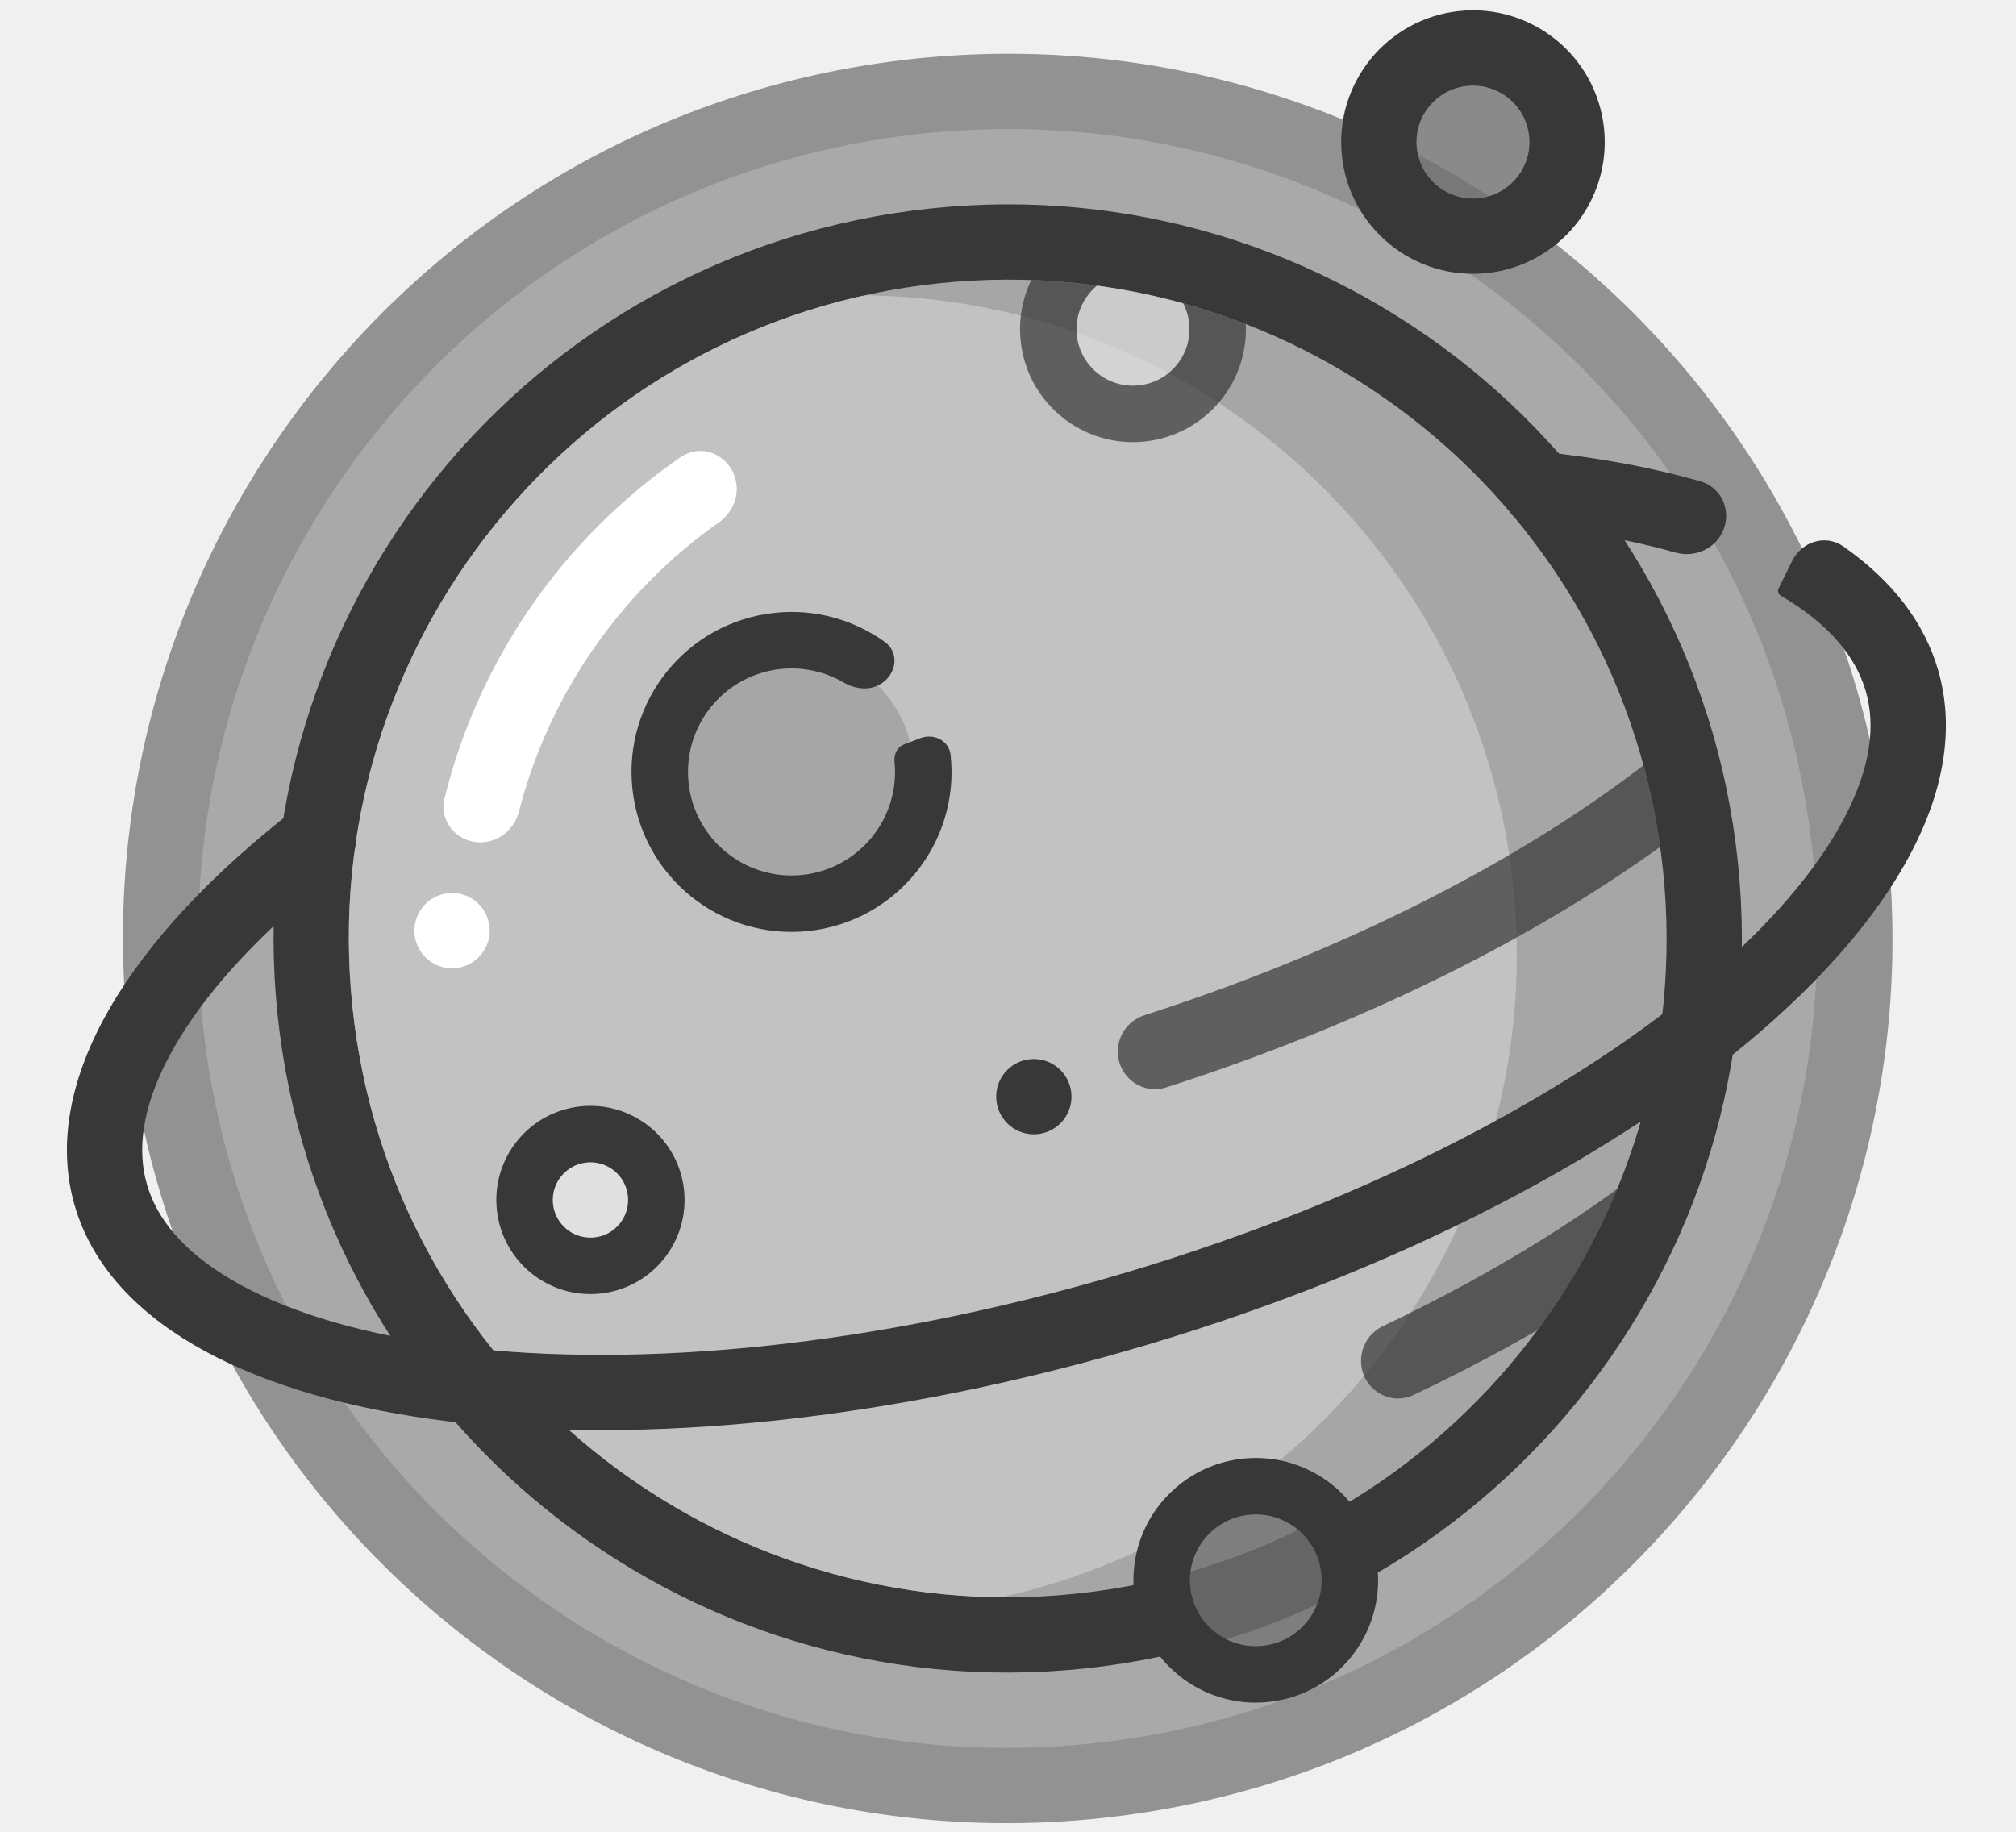
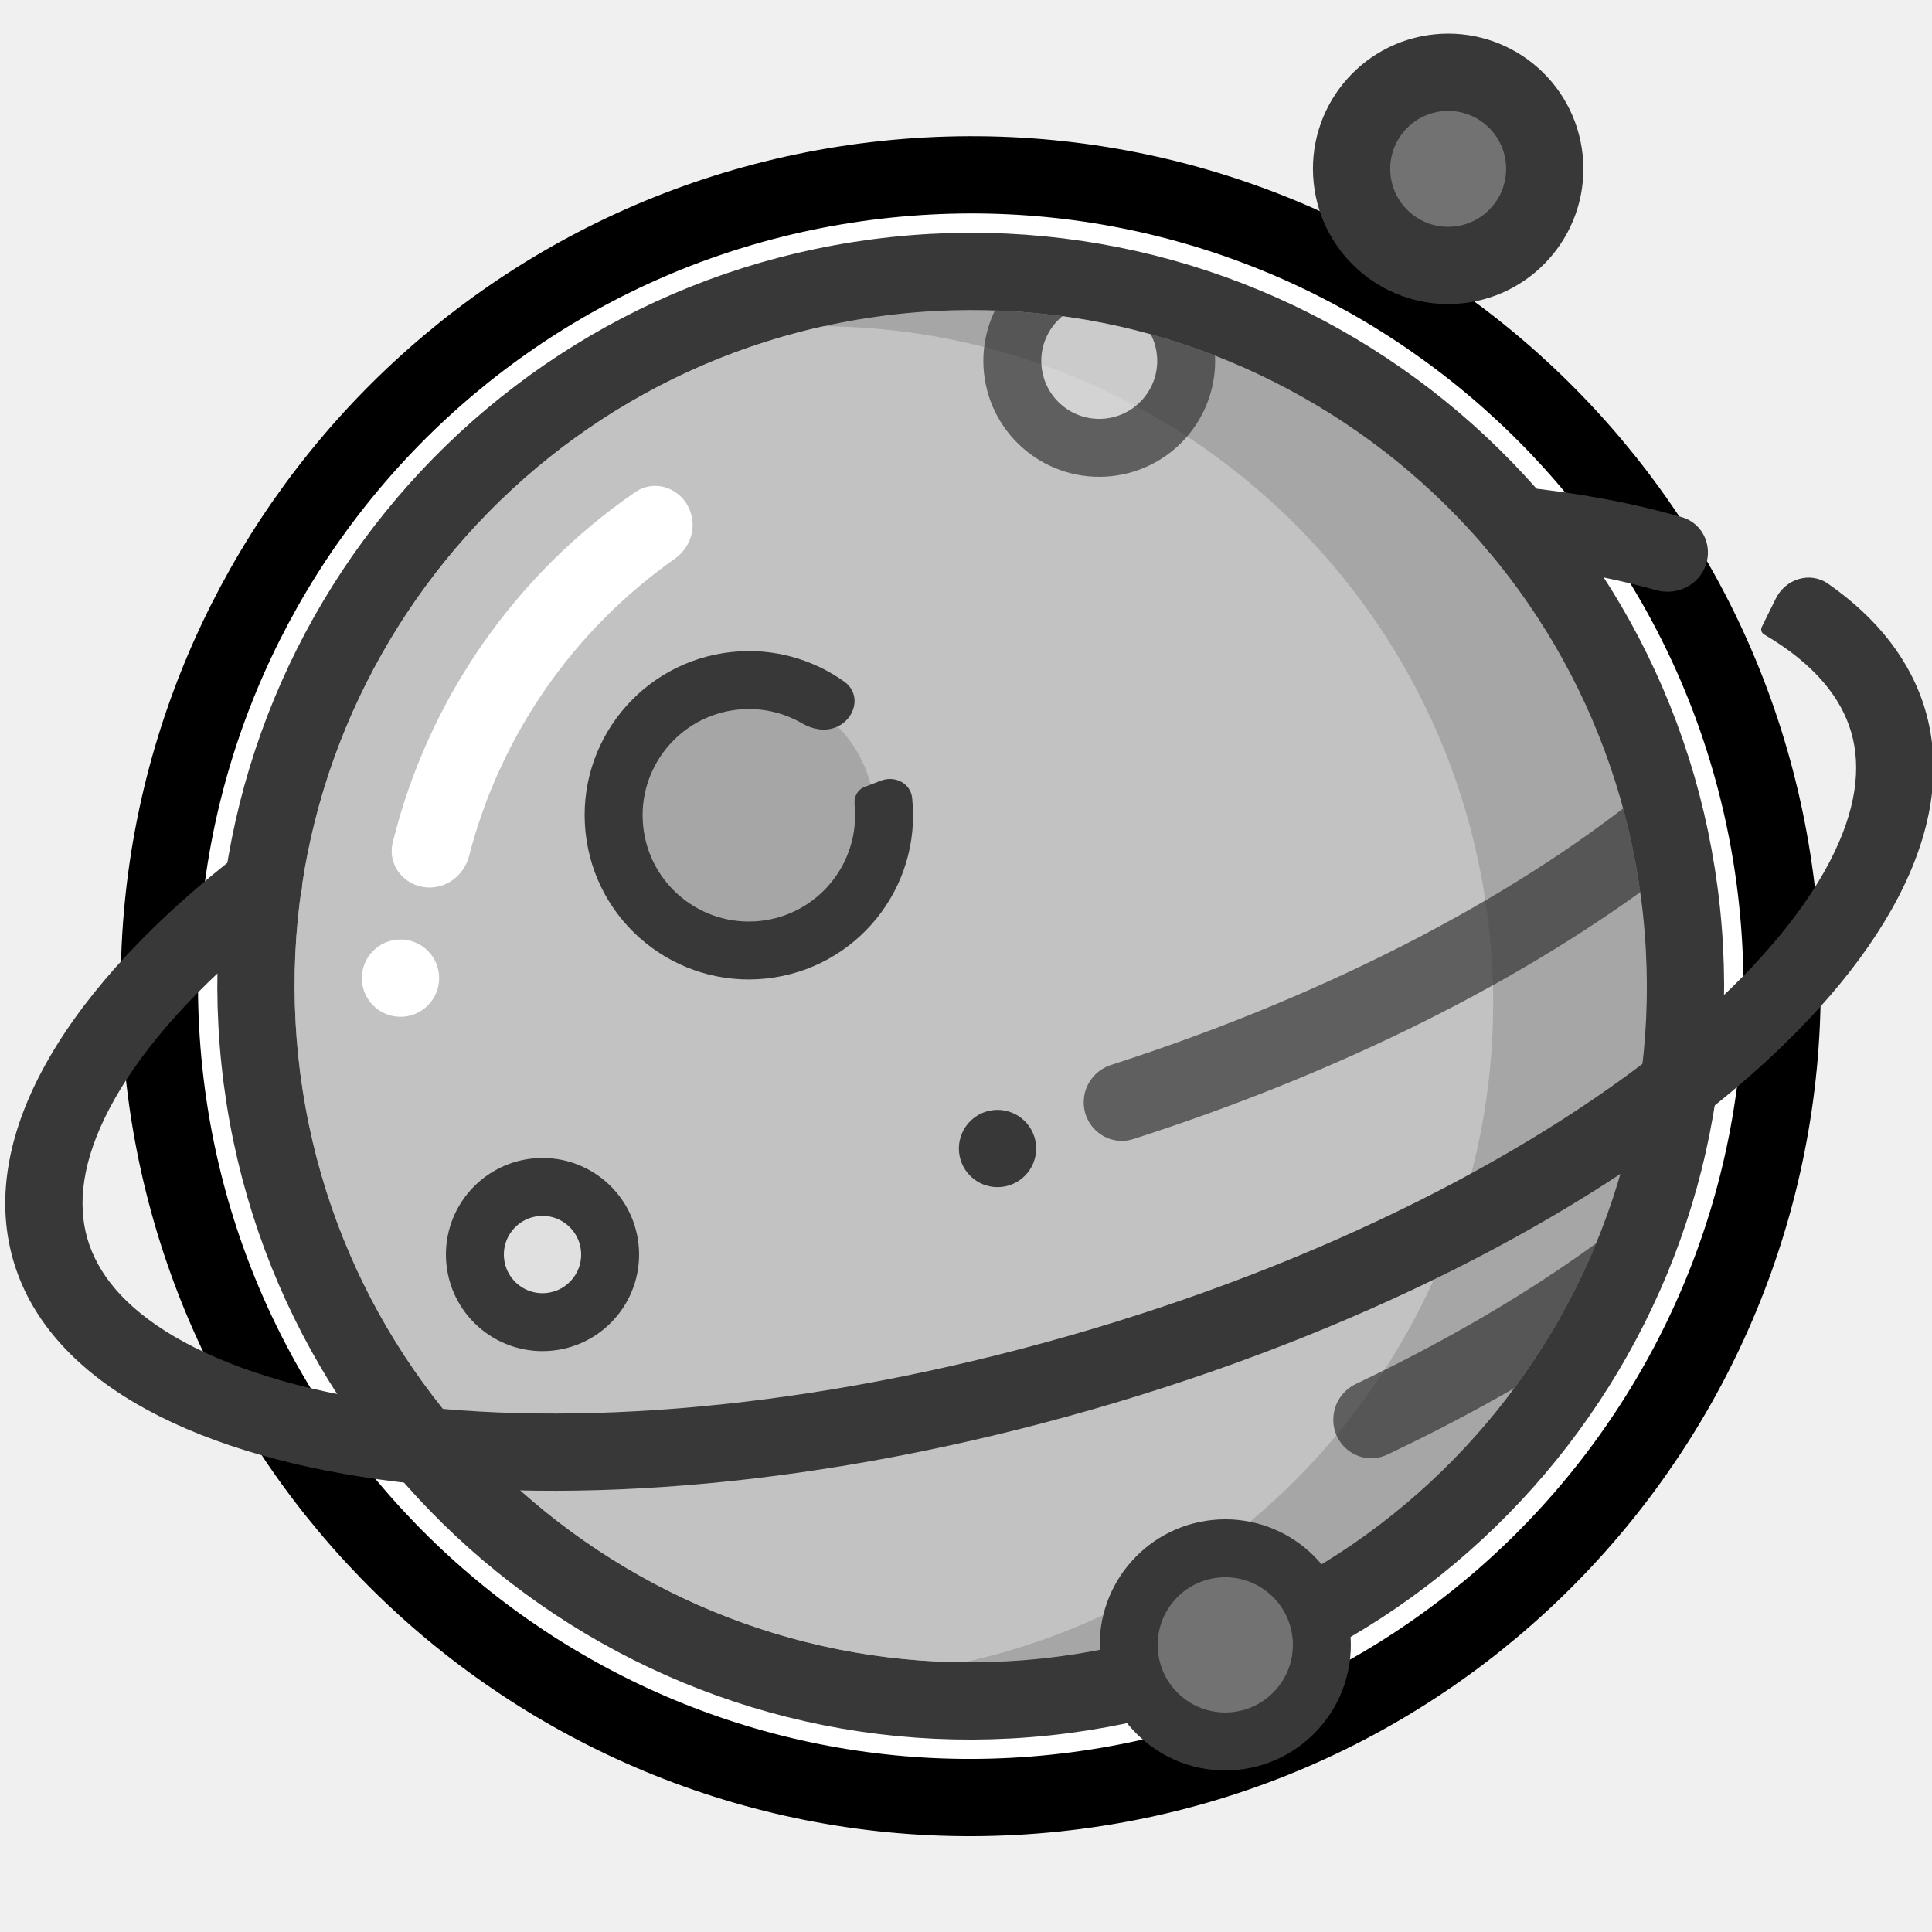
- <svg xmlns="http://www.w3.org/2000/svg" width="153" height="139" viewBox="0 0 7.084 6.436" version="1.1" id="svg1382">
-   <defs id="defs1379">
+ <svg xmlns="http://www.w3.org/2000/svg" width="42.997mm" height="42.997mm" viewBox="0 0 12.899 12.899" version="1.1" id="svg2089">
+   <defs id="defs2086">
+     <mask id="mask0_849_2598" maskUnits="userSpaceOnUse" x="3" y="14" width="8" height="8">
+       <circle cx="6.661" cy="17.961" r="3.5" transform="rotate(-6,6.66064,17.9606)" fill="#53b4ef" id="circle1207" />
+     </mask>
+     <mask id="path-11-inside-4_849_2598" fill="#ffffff">
+       <path d="m 4.108,18.948 c -0.105,0.036 -0.161,0.15 -0.117,0.251 0.148,0.34 0.369,0.642 0.648,0.886 0.083,0.073 0.209,0.053 0.275,-0.035 C 4.98,19.961 4.961,19.836 4.878,19.762 4.663,19.568 4.49,19.332 4.371,19.068 4.325,18.968 4.212,18.912 4.108,18.948 Z" id="path1216" />
+     </mask>
+     <mask id="path-12-inside-5_849_2598" fill="#ffffff">
+       <path d="M 7.684,17.879 C 7.77,17.949 7.897,17.936 7.959,17.845 8.133,17.591 8.259,17.307 8.329,17.007 8.355,16.9 8.279,16.797 8.17,16.78 8.061,16.764 7.96,16.839 7.933,16.946 7.874,17.176 7.778,17.395 7.647,17.592 7.586,17.684 7.598,17.81 7.684,17.879 Z" id="path1221" />
+     </mask>
+     <mask id="mask0_849_2598-5" maskUnits="userSpaceOnUse" x="3" y="14" width="8" height="8">
+       <circle cx="6.661" cy="17.961" r="3.5" transform="rotate(-6,6.66064,17.9606)" fill="#53b4ef" id="circle1207-6" />
+     </mask>
+     <mask id="path-11-inside-4_849_2598-2" fill="#ffffff">
+       <path d="m 4.108,18.948 c -0.105,0.036 -0.161,0.15 -0.117,0.251 0.148,0.34 0.369,0.642 0.648,0.886 0.083,0.073 0.209,0.053 0.275,-0.035 C 4.98,19.961 4.961,19.836 4.878,19.762 4.663,19.568 4.49,19.332 4.371,19.068 4.325,18.968 4.212,18.912 4.108,18.948 Z" id="path1216-9" />
+     </mask>
+     <mask id="path-12-inside-5_849_2598-1" fill="#ffffff">
+       <path d="M 7.684,17.879 C 7.77,17.949 7.897,17.936 7.959,17.845 8.133,17.591 8.259,17.307 8.329,17.007 8.355,16.9 8.279,16.797 8.17,16.78 8.061,16.764 7.96,16.839 7.933,16.946 7.874,17.176 7.778,17.395 7.647,17.592 7.586,17.684 7.598,17.81 7.684,17.879 Z" id="path1221-2" />
+     </mask>
    <mask id="mask2_849_2598" maskUnits="userSpaceOnUse" x="43" y="4" width="19" height="19">
      <circle cx="52.65" cy="13.315" r="8.75" transform="rotate(-6,52.6504,13.3153)" fill="#d2e1fb" id="circle1283" />
    </mask>
    <mask id="mask3_849_2598" maskUnits="userSpaceOnUse" x="43" y="4" width="19" height="19">
      <circle cx="52.65" cy="13.315" r="8.75" transform="rotate(-6,52.6504,13.3153)" fill="#89bff2" id="circle1290" />
    </mask>
    <mask id="mask4_849_2598" maskUnits="userSpaceOnUse" x="42" y="3" width="21" height="21">
      <circle cx="52.65" cy="13.315" r="9.25" transform="rotate(-6,52.6498,13.3154)" fill="#89bff2" stroke="#332d57" id="circle1305" />
    </mask>
  </defs>
-   <g id="layer1" transform="translate(-0.4163575,-1.358297)">
-     <g style="mix-blend-mode:luminosity" id="g1326" transform="matrix(0.2645833,0,0,0.2645833,-9.97291,1.133403)">
-       <circle cx="52.65" cy="13.315" r="11.25" transform="rotate(-6,52.6504,13.3153)" fill="#ffffff" fill-opacity="0.3" id="circle1279" style="fill:#919392;fill-opacity:0.752;stroke:#919392;stroke-opacity:1" />
-       <circle cx="52.65" cy="13.315" r="9.25" transform="rotate(-6,52.6498,13.3154)" fill="#89bff2" stroke="#332d57" id="circle1281" style="fill:#92a8d4;fill-opacity:1;stroke:#37383a;stroke-opacity:1" />
-       <mask id="mask1317" maskUnits="userSpaceOnUse" x="43" y="4" width="19" height="19">
-         <circle cx="52.65" cy="13.315" r="8.75" transform="rotate(-6,52.6504,13.3153)" fill="#d2e1fb" id="circle1315" />
+   <g id="layer1" transform="translate(-50.75674,-29.7158)">
+     <g style="mix-blend-mode:luminosity" id="g1242" transform="matrix(1.322917,0,0,1.322917,48.39493,12.40512)">
+       <mask id="path-2-inside-1_849_2598" fill="#ffffff">
+         <path d="m 7.076,13.379 c 0.01,-0.11 -0.071,-0.208 -0.182,-0.213 -1.133,-0.055 -2.25,0.293 -3.151,0.983 -0.088,0.067 -0.099,0.194 -0.028,0.279 0.071,0.085 0.197,0.096 0.285,0.029 0.819,-0.622 1.831,-0.938 2.859,-0.891 0.11,0.005 0.208,-0.076 0.218,-0.186 z" id="path1186" />
      </mask>
-       <g mask="url(#mask2_849_2598)" id="g1288">
-         <circle cx="50.661" cy="13.524" r="8.75" transform="rotate(-6,50.6611,13.5244)" fill="#d2e1fb" id="circle1286" style="fill:#c0c7ce;fill-opacity:1" />
+       <mask id="path-3-inside-2_849_2598" fill="#ffffff">
+         <path d="m 2.011,17.02 c -0.112,-0.022 -0.221,0.05 -0.239,0.162 -0.114,0.714 -0.07,1.445 0.13,2.141 0.2,0.697 0.549,1.34 1.024,1.885 0.075,0.086 0.206,0.089 0.289,0.011 C 3.297,21.142 3.3,21.012 3.226,20.925 2.797,20.428 2.48,19.843 2.299,19.21 2.117,18.578 2.076,17.913 2.177,17.265 2.194,17.152 2.123,17.043 2.011,17.02 Z" id="path1191" />
+       </mask>
+       <mask id="path-4-inside-3_849_2598" fill="#ffffff">
+         <path d="m 8.305,13.665 c 0.04,-0.103 -0.012,-0.219 -0.117,-0.255 -0.148,-0.05 -0.298,-0.092 -0.45,-0.127 -0.108,-0.025 -0.212,0.047 -0.233,0.156 -0.02,0.109 0.051,0.213 0.159,0.238 0.128,0.03 0.255,0.066 0.38,0.107 0.105,0.035 0.22,-0.016 0.26,-0.119 z" id="path1196" />
+       </mask>
+       <mask id="mask9801" maskUnits="userSpaceOnUse" x="3" y="14" width="8" height="8">
+         <circle cx="6.661" cy="17.961" r="3.5" transform="rotate(-6,6.66064,17.9606)" fill="#53b4ef" id="circle9799" />
+       </mask>
+       <mask id="mask9808" fill="#ffffff">
+         <path d="m 4.108,18.948 c -0.105,0.036 -0.161,0.15 -0.117,0.251 0.148,0.34 0.369,0.642 0.648,0.886 0.083,0.073 0.209,0.053 0.275,-0.035 C 4.98,19.961 4.961,19.836 4.878,19.762 4.663,19.568 4.49,19.332 4.371,19.068 4.325,18.968 4.212,18.912 4.108,18.948 Z" id="path9806" />
+       </mask>
+       <mask id="mask9813" fill="#ffffff">
+         <path d="M 7.684,17.879 C 7.77,17.949 7.897,17.936 7.959,17.845 8.133,17.591 8.259,17.307 8.329,17.007 8.355,16.9 8.279,16.797 8.17,16.78 8.061,16.764 7.96,16.839 7.933,16.946 7.874,17.176 7.778,17.395 7.647,17.592 7.586,17.684 7.598,17.81 7.684,17.879 Z" id="path9811" />
+       </mask>
+       <g style="mix-blend-mode:luminosity" id="g1326" transform="matrix(0.3899502,0,0,0.3899502,-13.84651,12.87012)">
+         <circle cx="52.65" cy="13.315" transform="rotate(-6,52.6504,13.3153)" fill="#ffffff" fill-opacity="0.3" id="circle1279" style="fill:#ffffff;fill-opacity:1;stroke:currentColor;stroke-width:1;stroke-miterlimit:4;stroke-dasharray:none;stroke-opacity:1;" r="10.5" />
+         <circle cx="52.65" cy="13.315" r="9.25" transform="rotate(-6,52.6498,13.3154)" fill="#89bff2" stroke="#332d57" id="circle1281" style="fill:#92a8d4;fill-opacity:1;stroke:#37383a;stroke-opacity:1" />
+         <mask id="mask1005" maskUnits="userSpaceOnUse" x="43" y="4" width="19" height="19">
+           <circle cx="52.65" cy="13.315" r="8.75" transform="rotate(-6,52.6504,13.3153)" fill="#d2e1fb" id="circle1003" />
+         </mask>
+         <g mask="url(#mask2_849_2598)" id="g1288">
+           <circle cx="50.661" cy="13.524" r="8.75" transform="rotate(-6,50.6611,13.5244)" fill="#d2e1fb" id="circle1286" style="fill:#c0c7ce;fill-opacity:1" />
+         </g>
+         <mask id="mask1011" maskUnits="userSpaceOnUse" x="43" y="4" width="19" height="19">
+           <circle cx="52.65" cy="13.315" r="8.75" transform="rotate(-6,52.6504,13.3153)" fill="#89bff2" id="circle1009" />
+         </mask>
+         <g mask="url(#mask3_849_2598)" id="g1297">
+           <circle cx="54.313" cy="5.222" r="1.125" transform="rotate(-96,54.3135,5.22215)" fill="#c5e0ef" stroke="#332d57" stroke-width="0.75" id="circle1293" style="stroke:#37383a;stroke-opacity:1" />
+         </g>
+         <path fill-rule="evenodd" clip-rule="evenodd" d="M 49.047,7.29 C 49.008,6.922 48.608,6.714 48.303,6.924 c -1.55,1.068 -2.677,2.68 -3.133,4.529 -0.08,0.326 0.196,0.617 0.53,0.582 0.223,-0.023 0.402,-0.19 0.458,-0.406 0.402,-1.562 1.354,-2.924 2.657,-3.842 0.161,-0.113 0.254,-0.302 0.233,-0.497 z" fill="#ffffff" id="path1299" />
+         <circle cx="45.27" cy="13.211" r="0.5" transform="rotate(-6,45.2697,13.2112)" fill="#ffffff" id="circle1301" />
+         <path fill-rule="evenodd" clip-rule="evenodd" d="m 43.808,12.379 c 0.1,-0.077 0.165,-0.19 0.183,-0.315 0.062,-0.427 -0.418,-0.766 -0.76,-0.503 -2.259,1.736 -3.443,3.662 -2.975,5.294 0.87,3.033 7.116,3.903 13.951,1.943 6.835,-1.96 11.671,-6.008 10.802,-9.04 C 64.821,9.105 64.385,8.552 63.747,8.107 63.512,7.942 63.194,8.044 63.068,8.301 l -0.18,0.365 c -0.017,0.035 -0.004,0.076 0.029,0.096 0.661,0.387 1.002,0.827 1.13,1.272 0.128,0.445 0.071,0.999 -0.284,1.677 -0.358,0.685 -0.994,1.438 -1.908,2.203 -1.825,1.527 -4.608,2.973 -7.924,3.923 -3.316,0.951 -6.442,1.2 -8.799,0.872 -1.18,-0.164 -2.118,-0.467 -2.785,-0.857 -0.661,-0.387 -1.002,-0.827 -1.13,-1.272 -0.128,-0.445 -0.071,-0.999 0.284,-1.677 0.358,-0.685 0.994,-1.439 1.908,-2.203 0.128,-0.107 0.261,-0.214 0.399,-0.321 z M 62.139,7.923 C 62.027,8.151 61.762,8.258 61.518,8.189 61.102,8.071 60.639,7.975 60.132,7.904 59.979,7.883 59.822,7.864 59.663,7.848 59.538,7.835 59.423,7.773 59.342,7.677 59.064,7.347 59.292,6.806 59.722,6.849 c 0.777,0.078 1.493,0.211 2.132,0.396 0.288,0.084 0.418,0.409 0.285,0.678 z" fill="#332d57" id="path1303" style="fill:#37383a;fill-opacity:1;stroke:#bbc3cf;stroke-width:0;stroke-miterlimit:4;stroke-dasharray:none;stroke-opacity:1" />
+         <mask id="mask1020" maskUnits="userSpaceOnUse" x="42" y="3" width="21" height="21">
+           <circle cx="52.65" cy="13.315" r="9.25" transform="rotate(-6,52.6498,13.3154)" fill="#89bff2" stroke="#332d57" id="circle1018" />
+         </mask>
+         <g mask="url(#mask4_849_2598)" id="g1312">
+           <path fill-rule="evenodd" clip-rule="evenodd" d="m 54.119,14.74 c -0.058,0.365 0.285,0.666 0.637,0.553 5.113,-1.643 8.948,-4.439 9.823,-6.979 0.135,-0.391 -0.26,-0.695 -0.646,-0.547 -0.164,0.063 -0.287,0.2 -0.352,0.363 -0.044,0.111 -0.098,0.226 -0.16,0.345 -0.358,0.685 -0.994,1.439 -1.908,2.203 -1.661,1.39 -4.118,2.713 -7.046,3.656 -0.183,0.059 -0.319,0.215 -0.349,0.405 z m -10.979,1.244 c 0.018,-0.111 -0.093,-0.198 -0.198,-0.158 -0.129,0.049 -0.129,0.23 0.003,0.271 0.004,0.001 0.007,0.002 0.011,0.004 0.084,0.025 0.17,-0.029 0.183,-0.116 z" fill="#332d57" id="path1308" style="fill:#37383a;fill-opacity:1" />
+           <path fill-rule="evenodd" clip-rule="evenodd" d="m 57.349,18.846 c -0.062,0.395 0.334,0.702 0.696,0.53 3.407,-1.615 5.829,-3.719 6.502,-5.671 0.135,-0.391 -0.26,-0.696 -0.646,-0.547 -0.164,0.063 -0.287,0.2 -0.352,0.363 -0.044,0.111 -0.098,0.226 -0.16,0.345 -0.358,0.685 -0.994,1.439 -1.908,2.203 -1.011,0.846 -2.317,1.667 -3.844,2.393 -0.153,0.073 -0.262,0.215 -0.288,0.383 z m -11.21,2.7 c 0.047,-0.295 -0.175,-0.564 -0.473,-0.586 -0.314,-0.023 -0.616,-0.054 -0.907,-0.095 -0.168,-0.023 -0.331,-0.05 -0.489,-0.078 -0.105,-0.019 -0.214,-0.01 -0.314,0.028 -0.49,0.188 -0.468,0.842 0.048,0.94 0.507,0.096 1.049,0.165 1.622,0.205 0.253,0.018 0.474,-0.164 0.514,-0.414 z" fill="#332d57" id="path1310" style="fill:#37383a;fill-opacity:1" />
+         </g>
+         <circle transform="rotate(-96)" stroke="#332d57" stroke-width="0.75" id="circle1295" style="fill:#e83962;fill-opacity:0.997;stroke:#37383a;stroke-opacity:1" r="1.25" cy="53.355" cx="-27.568" />
+         <circle cx="58.829" cy="2.737" r="1.25" transform="rotate(-6,58.8286,2.73657)" fill="#f7931b" stroke="#332d57" id="circle1314" style="fill:#e83962;fill-opacity:1;stroke:#37383a;stroke-opacity:1" />
+         <circle cx="52.996" cy="15.416" r="0.5" transform="rotate(-96,52.9963,15.4156)" fill="#332d57" id="circle1318" style="fill:#37383a;fill-opacity:1" />
+         <circle cx="47.108" cy="16.789" r="0.875" transform="rotate(-96,47.1076,16.7887)" fill="#d2e1fb" stroke="#332d57" stroke-width="0.75" id="circle1320" style="stroke:#37383a;stroke-opacity:1" />
+         <circle cx="49.778" cy="11.103" r="1.625" transform="rotate(-6,49.7781,11.1033)" fill="#86b7e5" id="circle1322" style="fill:#92a8d4;fill-opacity:1" />
+         <path fill-rule="evenodd" clip-rule="evenodd" d="m 51.146,10.96 c 0.079,0.755 -0.469,1.432 -1.224,1.511 -0.755,0.079 -1.432,-0.469 -1.511,-1.224 -0.079,-0.755 0.469,-1.432 1.224,-1.511 0.301,-0.032 0.591,0.037 0.834,0.178 0.13,0.076 0.287,0.107 0.428,0.053 C 51.158,9.867 51.242,9.538 51.014,9.374 50.606,9.083 50.094,8.933 49.556,8.99 48.389,9.113 47.542,10.158 47.665,11.325 c 0.123,1.167 1.168,2.014 2.336,1.891 1.167,-0.123 2.014,-1.168 1.891,-2.336 -0.02,-0.193 -0.224,-0.294 -0.404,-0.225 l -0.215,0.083 c -0.088,0.034 -0.136,0.127 -0.126,0.22 z" fill="#332d57" id="path1324" style="fill:#37383a;fill-opacity:1" />
      </g>
-       <mask id="mask1323" maskUnits="userSpaceOnUse" x="43" y="4" width="19" height="19">
-         <circle cx="52.65" cy="13.315" r="8.75" transform="rotate(-6,52.6504,13.3153)" fill="#89bff2" id="circle1321" />
-       </mask>
-       <g mask="url(#mask3_849_2598)" id="g1297">
-         <circle cx="54.313" cy="5.222" r="1.125" transform="rotate(-96,54.3135,5.22215)" fill="#c5e0ef" stroke="#332d57" stroke-width="0.75" id="circle1293" style="stroke:#37383a;stroke-opacity:1" />
-       </g>
-       <path fill-rule="evenodd" clip-rule="evenodd" d="M 49.047,7.29 C 49.008,6.922 48.608,6.714 48.303,6.924 c -1.55,1.068 -2.677,2.68 -3.133,4.529 -0.08,0.326 0.196,0.617 0.53,0.582 0.223,-0.023 0.402,-0.19 0.458,-0.406 0.402,-1.562 1.354,-2.924 2.657,-3.842 0.161,-0.113 0.254,-0.302 0.233,-0.497 z" fill="#ffffff" id="path1299" />
-       <circle cx="45.27" cy="13.211" r="0.5" transform="rotate(-6,45.2697,13.2112)" fill="#ffffff" id="circle1301" />
-       <path fill-rule="evenodd" clip-rule="evenodd" d="m 43.808,12.379 c 0.1,-0.077 0.165,-0.19 0.183,-0.315 0.062,-0.427 -0.418,-0.766 -0.76,-0.503 -2.259,1.736 -3.443,3.662 -2.975,5.294 0.87,3.033 7.116,3.903 13.951,1.943 6.835,-1.96 11.671,-6.008 10.802,-9.04 C 64.821,9.105 64.385,8.552 63.747,8.107 63.512,7.942 63.194,8.044 63.068,8.301 l -0.18,0.365 c -0.017,0.035 -0.004,0.076 0.029,0.096 0.661,0.387 1.002,0.827 1.13,1.272 0.128,0.445 0.071,0.999 -0.284,1.677 -0.358,0.685 -0.994,1.438 -1.908,2.203 -1.825,1.527 -4.608,2.973 -7.924,3.923 -3.316,0.951 -6.442,1.2 -8.799,0.872 -1.18,-0.164 -2.118,-0.467 -2.785,-0.857 -0.661,-0.387 -1.002,-0.827 -1.13,-1.272 -0.128,-0.445 -0.071,-0.999 0.284,-1.677 0.358,-0.685 0.994,-1.439 1.908,-2.203 0.128,-0.107 0.261,-0.214 0.399,-0.321 z M 62.139,7.923 C 62.027,8.151 61.762,8.258 61.518,8.189 61.102,8.071 60.639,7.975 60.132,7.904 59.979,7.883 59.822,7.864 59.663,7.848 59.538,7.835 59.423,7.773 59.342,7.677 59.064,7.347 59.292,6.806 59.722,6.849 c 0.777,0.078 1.493,0.211 2.132,0.396 0.288,0.084 0.418,0.409 0.285,0.678 z" fill="#332d57" id="path1303" style="fill:#37383a;fill-opacity:1;stroke:#bbc3cf;stroke-width:0;stroke-miterlimit:4;stroke-dasharray:none;stroke-opacity:1" />
-       <mask id="mask1332" maskUnits="userSpaceOnUse" x="42" y="3" width="21" height="21">
-         <circle cx="52.65" cy="13.315" r="9.25" transform="rotate(-6,52.6498,13.3154)" fill="#89bff2" stroke="#332d57" id="circle1330" />
-       </mask>
-       <g mask="url(#mask4_849_2598)" id="g1312">
-         <path fill-rule="evenodd" clip-rule="evenodd" d="m 54.119,14.74 c -0.058,0.365 0.285,0.666 0.637,0.553 5.113,-1.643 8.948,-4.439 9.823,-6.979 0.135,-0.391 -0.26,-0.695 -0.646,-0.547 -0.164,0.063 -0.287,0.2 -0.352,0.363 -0.044,0.111 -0.098,0.226 -0.16,0.345 -0.358,0.685 -0.994,1.439 -1.908,2.203 -1.661,1.39 -4.118,2.713 -7.046,3.656 -0.183,0.059 -0.319,0.215 -0.349,0.405 z m -10.979,1.244 c 0.018,-0.111 -0.093,-0.198 -0.198,-0.158 -0.129,0.049 -0.129,0.23 0.003,0.271 0.004,0.001 0.007,0.002 0.011,0.004 0.084,0.025 0.17,-0.029 0.183,-0.116 z" fill="#332d57" id="path1308" style="fill:#37383a;fill-opacity:1" />
-         <path fill-rule="evenodd" clip-rule="evenodd" d="m 57.349,18.846 c -0.062,0.395 0.334,0.702 0.696,0.53 3.407,-1.615 5.829,-3.719 6.502,-5.671 0.135,-0.391 -0.26,-0.696 -0.646,-0.547 -0.164,0.063 -0.287,0.2 -0.352,0.363 -0.044,0.111 -0.098,0.226 -0.16,0.345 -0.358,0.685 -0.994,1.439 -1.908,2.203 -1.011,0.846 -2.317,1.667 -3.844,2.393 -0.153,0.073 -0.262,0.215 -0.288,0.383 z m -11.21,2.7 c 0.047,-0.295 -0.175,-0.564 -0.473,-0.586 -0.314,-0.023 -0.616,-0.054 -0.907,-0.095 -0.168,-0.023 -0.331,-0.05 -0.489,-0.078 -0.105,-0.019 -0.214,-0.01 -0.314,0.028 -0.49,0.188 -0.468,0.842 0.048,0.94 0.507,0.096 1.049,0.165 1.622,0.205 0.253,0.018 0.474,-0.164 0.514,-0.414 z" fill="#332d57" id="path1310" style="fill:#37383a;fill-opacity:1" />
-       </g>
-       <circle transform="rotate(-96)" stroke="#332d57" stroke-width="0.75" id="circle1295" style="fill:#e83962;fill-opacity:0.772;stroke:#37383a;stroke-opacity:1" r="1.25" cy="53.355" cx="-27.568" />
-       <circle cx="58.829" cy="2.737" r="1.25" transform="rotate(-6,58.8286,2.73657)" fill="#f7931b" stroke="#332d57" id="circle1314" style="fill:#e83962;fill-opacity:0.808;stroke:#37383a;stroke-opacity:1" />
-       <circle cx="52.996" cy="15.416" r="0.5" transform="rotate(-96,52.9963,15.4156)" fill="#332d57" id="circle1318" style="fill:#37383a;fill-opacity:1" />
-       <circle cx="47.108" cy="16.789" r="0.875" transform="rotate(-96,47.1076,16.7887)" fill="#d2e1fb" stroke="#332d57" stroke-width="0.75" id="circle1320" style="stroke:#37383a;stroke-opacity:1" />
-       <circle cx="49.778" cy="11.103" r="1.625" transform="rotate(-6,49.7781,11.1033)" fill="#86b7e5" id="circle1322" style="fill:#92a8d4;fill-opacity:1" />
-       <path fill-rule="evenodd" clip-rule="evenodd" d="m 51.146,10.96 c 0.079,0.755 -0.469,1.432 -1.224,1.511 -0.755,0.079 -1.432,-0.469 -1.511,-1.224 -0.079,-0.755 0.469,-1.432 1.224,-1.511 0.301,-0.032 0.591,0.037 0.834,0.178 0.13,0.076 0.287,0.107 0.428,0.053 C 51.158,9.867 51.242,9.538 51.014,9.374 50.606,9.083 50.094,8.933 49.556,8.99 48.389,9.113 47.542,10.158 47.665,11.325 c 0.123,1.167 1.168,2.014 2.336,1.891 1.167,-0.123 2.014,-1.168 1.891,-2.336 -0.02,-0.193 -0.224,-0.294 -0.404,-0.225 l -0.215,0.083 c -0.088,0.034 -0.136,0.127 -0.126,0.22 z" fill="#332d57" id="path1324" style="fill:#37383a;fill-opacity:1" />
    </g>
  </g>
</svg>
